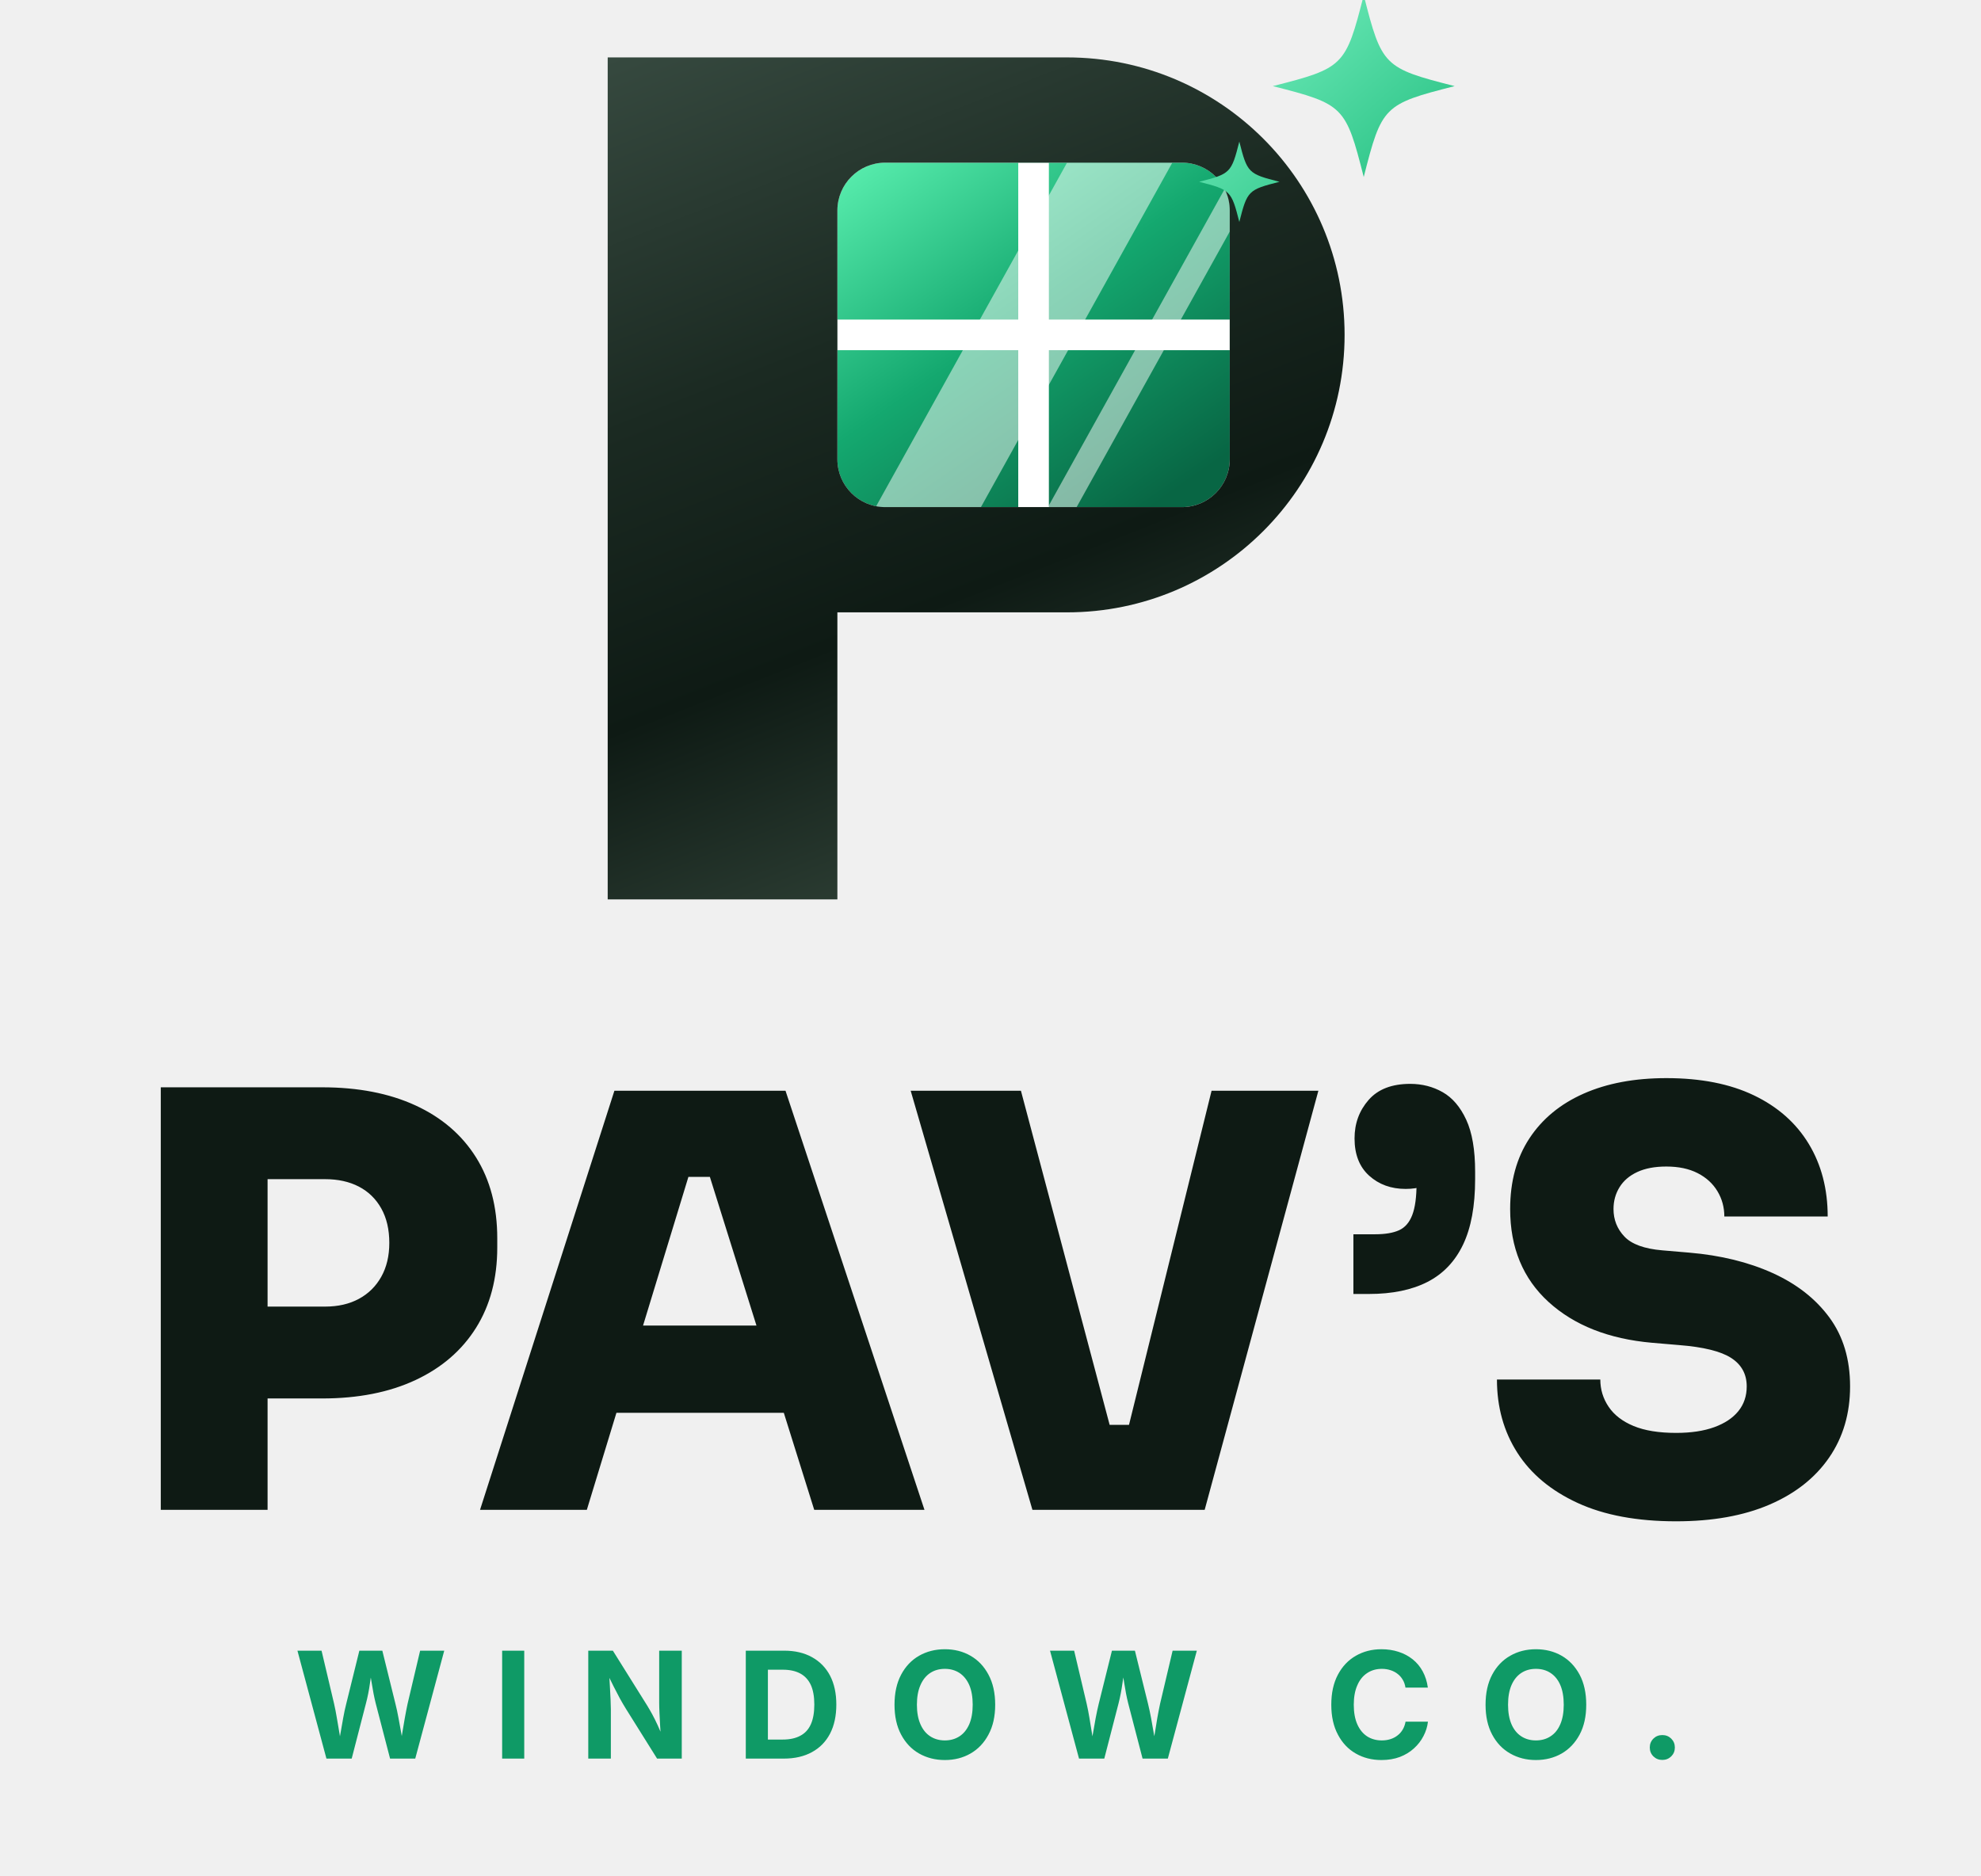
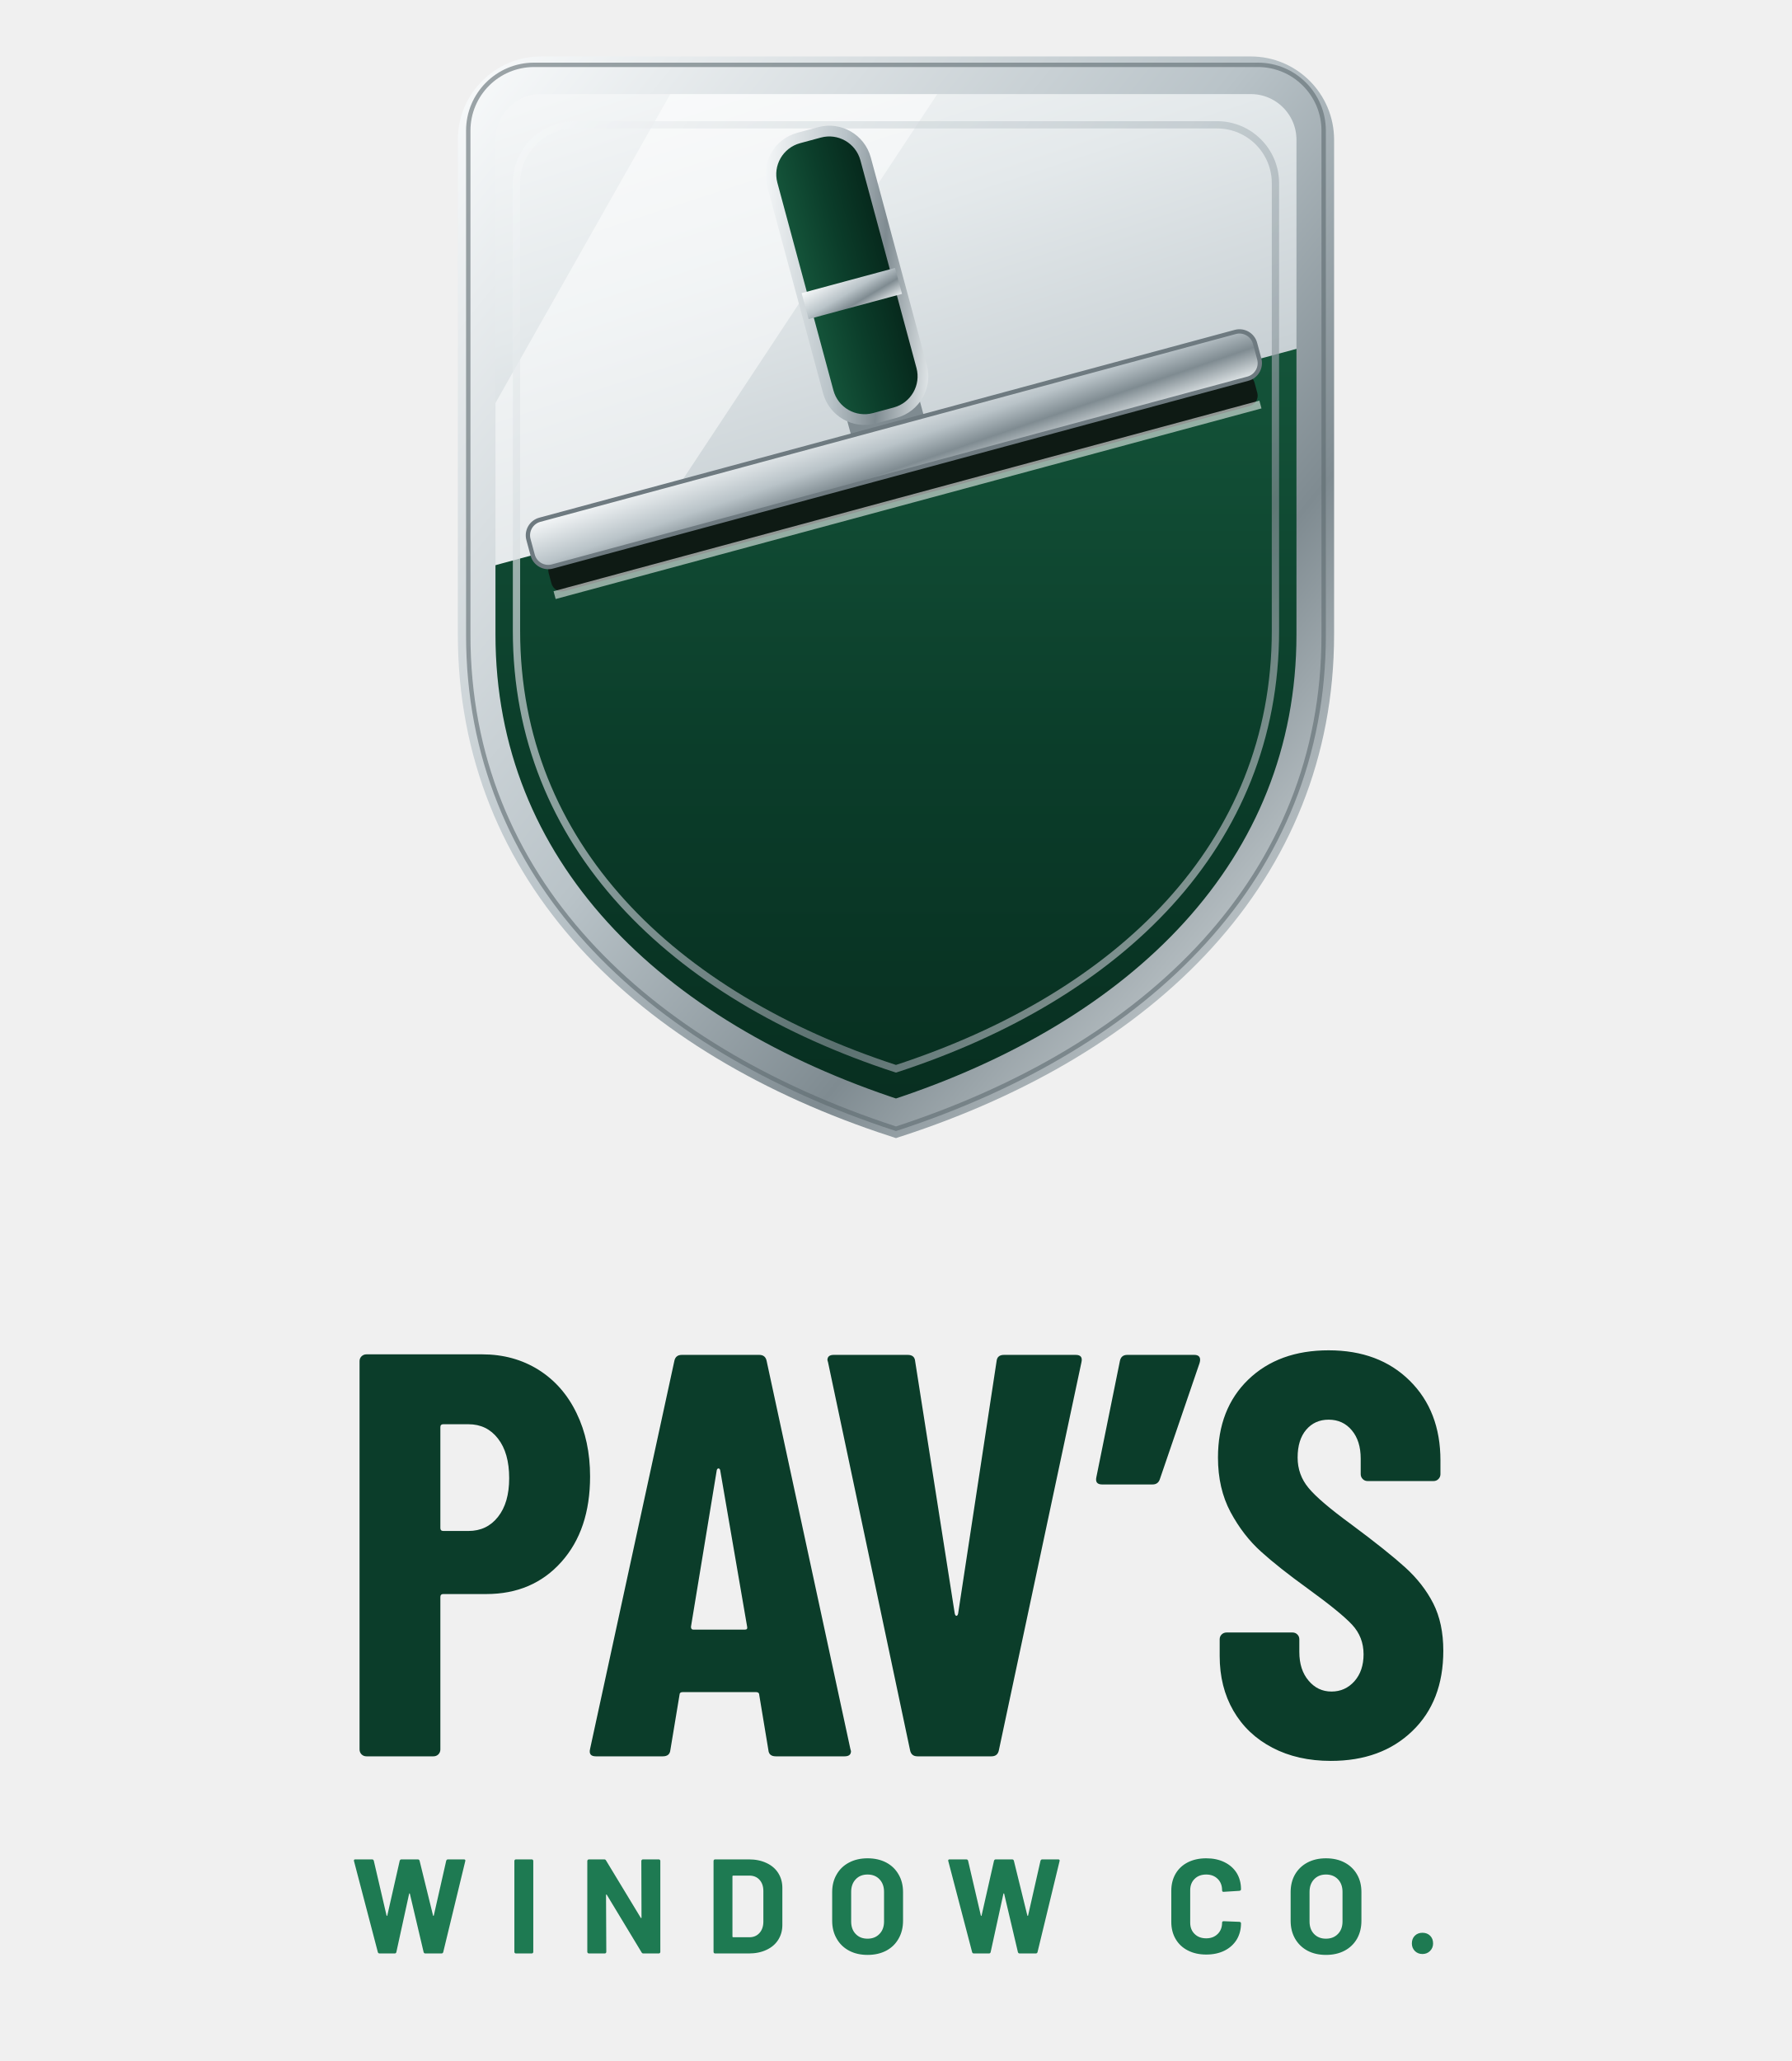
- <svg xmlns="http://www.w3.org/2000/svg" viewBox="0 0 207 196" width="207" height="196">
+ <svg xmlns="http://www.w3.org/2000/svg" viewBox="0 0 200 230" width="200" height="230">
  <defs>
-     <clipPath id="s-day-clip">
-       <path d="M39 17H70A5 5 0 0 1 75 22V48A5 5 0 0 1 70 53H39A5 5 0 0 1 34 48V22A5 5 0 0 1 39 17Z" />
+     <clipPath id="ls-day-c">
+       <path d="M34 14H166A12 12 0 0 1 178 26V118C178 162 146 193 100 208C54 193 22 162 22 118V26A12 12 0 0 1 34 14Z" />
    </clipPath>
-     <linearGradient id="s-day-body" x1="0" y1="0" x2="0.35" y2="1">
-       <stop offset="0" stop-color="#36493F" />
-       <stop offset="0.4" stop-color="#1B2A22" />
-       <stop offset="0.72" stop-color="#0E1A14" />
-       <stop offset="1" stop-color="#2B3C32" />
+     <linearGradient id="ls-day-silver" x1="0" y1="0" x2="0.3" y2="1">
+       <stop offset="0" stop-color="#FFFFFF" />
+       <stop offset="0.3" stop-color="#E4E9EB" />
+       <stop offset="0.7" stop-color="#AEB9BF" />
+       <stop offset="1" stop-color="#DDE3E6" />
    </linearGradient>
-     <linearGradient id="s-day-win" x1="0" y1="0" x2="0.8" y2="1">
-       <stop offset="0" stop-color="#5BF0B0" />
-       <stop offset="0.5" stop-color="#14A86F" />
-       <stop offset="1" stop-color="#086644" />
+     <linearGradient id="ls-day-rim" x1="0" y1="0" x2="1" y2="1">
+       <stop offset="0" stop-color="#F7F9FA" />
+       <stop offset="0.45" stop-color="#B9C3C8" />
+       <stop offset="0.7" stop-color="#7F8B91" />
+       <stop offset="1" stop-color="#E6EBED" />
    </linearGradient>
-     <linearGradient id="s-day-spark" x1="0" y1="0" x2="1" y2="1">
-       <stop offset="0" stop-color="#7FF5C6" />
-       <stop offset="1" stop-color="#19B878" />
+     <linearGradient id="ls-day-green" x1="0" y1="0" x2="0" y2="1">
+       <stop offset="0" stop-color="#15563B" />
+       <stop offset="0.45" stop-color="#0B3D2A" />
+       <stop offset="1" stop-color="#06271B" />
+     </linearGradient>
+     <linearGradient id="ls-day-handle" x1="0" y1="0" x2="1" y2="0">
+       <stop offset="0" stop-color="#15563B" />
+       <stop offset="0.5" stop-color="#0B3D2A" />
+       <stop offset="1" stop-color="#06271B" />
    </linearGradient>
  </defs>
-   <g transform="translate(53.50 0)">
-     <path d="M39 17H70A5 5 0 0 1 75 22V48A5 5 0 0 1 70 53H39A5 5 0 0 1 34 48V22A5 5 0 0 1 39 17Z" fill="url(#s-day-win)" />
-     <path d="M38 53L58 17h11L49 53ZM56 53L76 17h3L59 53Z" fill="#FFFFFF" opacity="0.5" clip-path="url(#s-day-clip)" />
-     <path d="M52.9 17h3.2v36h-3.2ZM34 33.4h41v3.2h-41Z" fill="#FFFFFF" />
-     <path fill-rule="evenodd" d="M10 6H58A29 29 0 0 1 58 64H34V94H10ZM39 17H70A5 5 0 0 1 75 22V48A5 5 0 0 1 70 53H39A5 5 0 0 1 34 48V22A5 5 0 0 1 39 17Z" fill="url(#s-day-body)" />
-     <path d="M89 -0.5C90.881 6.91 91.09 7.119 98.5 9C91.09 10.881 90.881 11.09 89 18.5C87.119 11.09 86.91 10.881 79.5 9C86.91 7.119 87.119 6.91 89 -0.5ZM76 14.8C76.832 18.076 76.924 18.168 80.2 19C76.924 19.832 76.832 19.924 76 23.2C75.168 19.924 75.076 19.832 71.8 19C75.076 18.168 75.168 18.076 76 14.8Z" fill="url(#s-day-spark)" />
+   <g transform="translate(40.00 0) scale(0.6)">
+     <g clip-path="url(#ls-day-c)">
+       <rect width="200" height="220" fill="url(#ls-day-silver)" />
+       <path d="M60 14L110 14L40 120L0 120Z" fill="#FFFFFF" opacity="0.5" />
+       <path d="M0 112L200 58L200 240L0 240Z" fill="url(#ls-day-green)" />
+       <path d="M34 14H166A12 12 0 0 1 178 26V118C178 162 146 193 100 208C54 193 22 162 22 118V26A12 12 0 0 1 34 14Z" fill="none" stroke="url(#ls-day-rim)" stroke-width="1.5" opacity="0.7" transform="translate(100 111) scale(0.905) translate(-100 -111)" />
+     </g>
+     <g transform="translate(100 85) rotate(-15.11)">
+       <rect x="-7" y="-14" width="14" height="10" fill="#7F8B91" />
+       <rect x="-9" y="-62" width="18" height="54" rx="7" fill="url(#ls-day-handle)" stroke="url(#ls-day-rim)" stroke-width="2" />
+       <rect x="-9" y="-34" width="18" height="5" fill="url(#ls-day-rim)" />
+       <rect x="-68" y="2" width="136" height="6" rx="2" fill="#0E1A14" />
+       <rect x="-68" y="7.5" width="136" height="1.5" fill="#FFFFFF" opacity="0.55" />
+       <rect x="-70" y="-6" width="140" height="9" rx="3" fill="url(#ls-day-rim)" stroke="#6E7A80" stroke-width="0.8" />
+     </g>
+     <path d="M34 14H166A12 12 0 0 1 178 26V118C178 162 146 193 100 208C54 193 22 162 22 118V26A12 12 0 0 1 34 14Z" fill="none" stroke="url(#ls-day-rim)" stroke-width="7" />
+     <path d="M34 14H166A12 12 0 0 1 178 26V118C178 162 146 193 100 208C54 193 22 162 22 118V26A12 12 0 0 1 34 14Z" fill="none" stroke="#5E6A70" stroke-width="0.8" transform="translate(100 111) scale(1.02) translate(-100 -111)" opacity="0.6" />
  </g>
-   <path fill="#0E1A14" d="M33.66 146.16L26.76 146.16L26.76 136.56L33.96 136.56Q36.00 136.56 37.50 135.75Q39.00 134.94 39.84 133.44Q40.68 131.94 40.68 129.90L40.68 129.90Q40.68 127.80 39.84 126.30Q39.00 124.80 37.50 124.02Q36.00 123.24 33.96 123.24L33.96 123.24L26.76 123.24L26.76 113.64L33.66 113.64Q39.30 113.64 43.41 115.53Q47.52 117.42 49.74 120.96Q51.96 124.50 51.96 129.42L51.96 129.42L51.96 130.38Q51.96 135.24 49.74 138.78Q47.52 142.32 43.41 144.24Q39.30 146.16 33.66 146.16L33.66 146.16ZM27.96 157.80L16.80 157.80L16.80 113.64L27.96 113.64L27.96 157.80ZM61.32 157.80L50.16 157.80L64.20 114.00L82.08 114.00L96.60 157.80L85.08 157.80L73.80 121.80L76.98 123.00L69.06 123.00L72.30 121.80L61.32 157.80ZM84.96 147.66L61.62 147.66L64.98 138.54L81.60 138.54L84.96 147.66ZM125.88 157.80L107.88 157.80L95.16 114.00L106.68 114.00L116.22 149.94L114.12 148.92L119.88 148.92L117.72 149.94L126.60 114.00L137.76 114.00L125.88 157.80ZM143.04 135.24L141.42 135.24L141.42 129L143.70 129Q145.26 129 146.19 128.58Q147.12 128.16 147.57 126.99Q148.02 125.82 148.02 123.66L148.02 123.66L148.02 119.28L150.00 123.36Q149.58 123.72 148.74 123.99Q147.90 124.26 146.88 124.26L146.88 124.26Q144.60 124.26 143.07 122.88Q141.54 121.50 141.54 118.98L141.54 118.98Q141.54 116.64 143.01 114.96Q144.48 113.28 147.36 113.28L147.36 113.28Q149.22 113.28 150.75 114.15Q152.28 115.02 153.21 117.03Q154.14 119.04 154.14 122.46L154.14 122.46L154.14 123.24Q154.14 127.44 152.88 130.08Q151.62 132.72 149.16 133.98Q146.70 135.24 143.04 135.24L143.04 135.24ZM175.14 159L175.14 159Q169.02 159 164.85 157.08Q160.68 155.16 158.55 151.83Q156.42 148.50 156.42 144.18L156.42 144.18L167.22 144.18Q167.22 145.74 168.09 147.03Q168.96 148.32 170.70 149.04Q172.44 149.76 175.14 149.76L175.14 149.76Q177.48 149.76 179.13 149.16Q180.78 148.56 181.65 147.48Q182.52 146.40 182.52 144.90L182.52 144.90Q182.52 142.98 180.90 141.93Q179.28 140.88 175.44 140.58L175.44 140.58L172.62 140.34Q165.84 139.74 161.82 136.08Q157.80 132.42 157.80 126.36L157.80 126.36Q157.80 122.04 159.81 118.98Q161.82 115.92 165.48 114.30Q169.14 112.68 174.12 112.68L174.12 112.68Q179.52 112.68 183.27 114.48Q187.02 116.28 189.00 119.55Q190.98 122.82 190.98 127.14L190.98 127.14L180.18 127.14Q180.18 125.70 179.46 124.50Q178.74 123.30 177.39 122.61Q176.04 121.92 174.12 121.92L174.12 121.92Q172.32 121.92 171.09 122.49Q169.86 123.06 169.23 124.08Q168.60 125.10 168.60 126.36L168.60 126.36Q168.60 128.04 169.74 129.24Q170.88 130.44 173.70 130.68L173.70 130.68L176.52 130.92Q181.44 131.34 185.22 133.05Q189.00 134.76 191.16 137.70Q193.32 140.64 193.32 144.90L193.32 144.90Q193.32 149.16 191.13 152.34Q188.94 155.52 184.89 157.26Q180.84 159 175.14 159Z" />
-   <path fill="#0F9A66" d="M36.75 183.80L34.11 183.80L31.08 172.52L33.60 172.52L34.91 178.07Q35.07 178.77 35.20 179.56Q35.34 180.35 35.47 181.15Q35.59 181.95 35.72 182.68L35.72 182.68L35.31 182.68Q35.44 181.95 35.58 181.15Q35.72 180.35 35.86 179.56Q36.00 178.77 36.18 178.07L36.18 178.07L37.55 172.52L39.95 172.52L41.32 178.07Q41.50 178.77 41.64 179.56Q41.79 180.35 41.93 181.15Q42.07 181.95 42.20 182.68L42.20 182.68L41.78 182.68Q41.91 181.95 42.03 181.15Q42.16 180.35 42.30 179.56Q42.44 178.77 42.59 178.07L42.59 178.07L43.90 172.52L46.42 172.52L43.39 183.80L40.76 183.80L39.26 178.03Q39.02 177.07 38.85 175.95Q38.67 174.83 38.46 173.64L38.46 173.64L39.04 173.64Q38.80 174.80 38.66 175.91Q38.51 177.01 38.24 178.03L38.24 178.03L36.75 183.80ZM52.47 172.52L54.78 172.52L54.78 183.80L52.47 183.80L52.47 172.52ZM63.83 183.80L61.47 183.80L61.47 172.52L64.04 172.52L67.61 178.23Q67.88 178.67 68.16 179.18Q68.44 179.70 68.73 180.33Q69.02 180.95 69.31 181.74L69.31 181.74L69.08 181.74Q69.02 181.11 68.98 180.40Q68.94 179.69 68.91 179.04Q68.88 178.39 68.88 177.93L68.88 177.93L68.88 172.52L71.24 172.52L71.24 183.80L68.66 183.80L65.42 178.62Q65.06 178.04 64.76 177.49Q64.46 176.94 64.13 176.28Q63.80 175.62 63.35 174.70L63.35 174.70L63.64 174.70Q63.69 175.51 63.73 176.26Q63.78 177.01 63.80 177.62Q63.83 178.23 63.83 178.62L63.83 178.62L63.83 183.80ZM81.90 183.80L81.90 183.80L78.98 183.80L78.98 181.81L81.79 181.81Q82.88 181.81 83.61 181.42Q84.35 181.04 84.72 180.23Q85.09 179.42 85.09 178.15L85.09 178.15Q85.09 176.90 84.72 176.09Q84.34 175.29 83.61 174.90Q82.88 174.51 81.80 174.51L81.80 174.51L78.92 174.51L78.92 172.52L81.94 172.52Q83.63 172.52 84.85 173.20Q86.08 173.88 86.74 175.14Q87.39 176.40 87.39 178.15L87.39 178.15Q87.39 179.92 86.74 181.18Q86.08 182.45 84.85 183.12Q83.62 183.80 81.90 183.80ZM77.93 172.52L80.24 172.52L80.24 183.80L77.93 183.80L77.93 172.52ZM98.73 183.95L98.73 183.95Q97.24 183.95 96.04 183.27Q94.85 182.59 94.16 181.29Q93.47 180.00 93.47 178.17L93.47 178.17Q93.47 176.33 94.16 175.03Q94.85 173.73 96.04 173.05Q97.24 172.37 98.73 172.37L98.73 172.37Q100.23 172.37 101.41 173.05Q102.60 173.73 103.29 175.03Q103.99 176.33 103.99 178.17L103.99 178.17Q103.99 180.00 103.29 181.29Q102.60 182.59 101.41 183.27Q100.23 183.95 98.73 183.95ZM98.73 181.90L98.73 181.90Q99.60 181.90 100.26 181.47Q100.91 181.05 101.28 180.21Q101.64 179.37 101.64 178.17L101.64 178.17Q101.64 176.95 101.28 176.11Q100.91 175.28 100.26 174.85Q99.60 174.42 98.73 174.42L98.73 174.42Q97.86 174.42 97.20 174.85Q96.54 175.29 96.18 176.12Q95.81 176.96 95.81 178.17L95.81 178.17Q95.81 179.37 96.18 180.21Q96.54 181.04 97.20 181.47Q97.86 181.90 98.73 181.90ZM115.39 183.80L112.75 183.80L109.72 172.52L112.24 172.52L113.55 178.07Q113.71 178.77 113.84 179.56Q113.97 180.35 114.10 181.15Q114.23 181.95 114.35 182.68L114.35 182.68L113.94 182.68Q114.08 181.95 114.21 181.15Q114.35 180.35 114.49 179.56Q114.64 178.77 114.81 178.07L114.81 178.07L116.19 172.52L118.59 172.52L119.96 178.07Q120.13 178.77 120.28 179.56Q120.42 180.35 120.56 181.15Q120.70 181.95 120.84 182.68L120.84 182.68L120.41 182.68Q120.54 181.95 120.67 181.15Q120.79 180.35 120.93 179.56Q121.07 178.77 121.22 178.07L121.22 178.07L122.53 172.52L125.06 172.52L122.03 183.80L119.39 183.80L117.89 178.03Q117.65 177.07 117.48 175.95Q117.31 174.83 117.10 173.64L117.10 173.64L117.67 173.64Q117.44 174.80 117.29 175.91Q117.14 177.01 116.88 178.03L116.88 178.03L115.39 183.80ZM144.35 183.95L144.35 183.95Q142.85 183.95 141.67 183.27Q140.48 182.59 139.80 181.29Q139.11 180.00 139.11 178.17L139.11 178.17Q139.11 176.33 139.80 175.03Q140.49 173.73 141.68 173.05Q142.87 172.37 144.35 172.37L144.35 172.37Q145.31 172.37 146.14 172.64Q146.97 172.91 147.61 173.42Q148.26 173.94 148.66 174.68Q149.07 175.43 149.20 176.38L149.20 176.38L146.86 176.38Q146.79 175.91 146.57 175.55Q146.36 175.19 146.03 174.94Q145.71 174.69 145.30 174.56Q144.88 174.42 144.40 174.42L144.40 174.42Q143.52 174.42 142.86 174.86Q142.19 175.30 141.83 176.14Q141.46 176.97 141.46 178.17L141.46 178.17Q141.46 179.39 141.83 180.22Q142.20 181.05 142.86 181.48Q143.52 181.90 144.39 181.90L144.39 181.90Q144.87 181.90 145.28 181.77Q145.70 181.64 146.03 181.38Q146.36 181.13 146.57 180.77Q146.79 180.40 146.87 179.94L146.87 179.94L149.21 179.94Q149.12 180.73 148.74 181.45Q148.37 182.17 147.75 182.73Q147.13 183.30 146.27 183.63Q145.42 183.95 144.35 183.95ZM160.49 183.95L160.49 183.95Q159.00 183.95 157.81 183.27Q156.61 182.59 155.92 181.29Q155.23 180.00 155.23 178.17L155.23 178.17Q155.23 176.33 155.92 175.03Q156.61 173.73 157.81 173.05Q159.00 172.37 160.49 172.37L160.49 172.37Q161.99 172.37 163.18 173.05Q164.36 173.73 165.06 175.03Q165.75 176.33 165.75 178.17L165.75 178.17Q165.75 180.00 165.06 181.29Q164.36 182.59 163.18 183.27Q161.99 183.95 160.49 183.95ZM160.49 181.90L160.49 181.90Q161.37 181.90 162.02 181.47Q162.68 181.05 163.04 180.21Q163.40 179.37 163.40 178.17L163.40 178.17Q163.40 176.95 163.04 176.11Q162.68 175.28 162.02 174.85Q161.37 174.42 160.49 174.42L160.49 174.42Q159.62 174.42 158.96 174.85Q158.30 175.29 157.94 176.12Q157.58 176.96 157.58 178.17L157.58 178.17Q157.58 179.37 157.94 180.21Q158.30 181.04 158.96 181.47Q159.62 181.90 160.49 181.90ZM173.70 183.94L173.70 183.94Q173.15 183.94 172.77 183.57Q172.39 183.19 172.39 182.64L172.39 182.64Q172.39 182.09 172.77 181.71Q173.15 181.34 173.70 181.34L173.70 181.34Q174.25 181.34 174.63 181.71Q175.01 182.09 175.01 182.64L175.01 182.64Q175.01 183.19 174.63 183.57Q174.25 183.94 173.70 183.94Z" />
+   <path d="M53.82 151.14Q57.34 151.14 60.10 152.86Q62.85 154.59 64.35 157.70Q65.86 160.80 65.86 164.77L65.86 164.77Q65.86 170.72 62.66 174.30Q59.46 177.89 54.27 177.89L54.27 177.89L49.47 177.89Q49.15 177.89 49.15 178.21L49.15 178.21L49.15 195.23Q49.15 195.55 48.93 195.78Q48.70 196 48.38 196L48.38 196L40.90 196Q40.58 196 40.35 195.78Q40.13 195.55 40.13 195.23L40.13 195.23L40.13 151.90Q40.13 151.58 40.35 151.36Q40.58 151.14 40.90 151.14L40.90 151.14L53.82 151.14ZM52.29 170.85Q54.34 170.85 55.58 169.28Q56.83 167.71 56.83 164.96L56.83 164.96Q56.83 162.14 55.58 160.54Q54.34 158.94 52.29 158.94L52.29 158.94L49.47 158.94Q49.15 158.94 49.15 159.26L49.15 159.26L49.15 170.53Q49.15 170.85 49.47 170.85L49.47 170.85L52.29 170.85ZM86.59 196Q85.82 196 85.76 195.30L85.76 195.30L84.74 189.15Q84.74 188.83 84.35 188.83L84.35 188.83L76.22 188.83Q75.84 188.83 75.84 189.15L75.84 189.15L74.82 195.30Q74.75 196 73.98 196L73.98 196L66.50 196Q65.66 196 65.86 195.17L65.86 195.17L75.26 151.90Q75.39 151.20 76.10 151.20L76.10 151.20L84.74 151.20Q85.44 151.20 85.57 151.90L85.57 151.90L94.91 195.17L94.98 195.42Q94.98 196 94.27 196L94.27 196L86.59 196ZM77.12 181.54Q77.12 181.86 77.38 181.86L77.38 181.86L83.14 181.86Q83.46 181.86 83.39 181.54L83.39 181.54L80.38 164.06Q80.32 163.87 80.19 163.87Q80.06 163.87 80 164.06L80 164.06L77.12 181.54ZM102.40 196Q101.70 196 101.57 195.30L101.57 195.30L92.42 152.03L92.35 151.78Q92.35 151.20 93.06 151.20L93.06 151.20L101.31 151.20Q102.08 151.20 102.14 151.90L102.14 151.90L106.56 180.06Q106.62 180.32 106.75 180.32Q106.88 180.32 106.94 180.06L106.94 180.06L111.23 151.90Q111.30 151.20 112.06 151.20L112.06 151.20L120.06 151.20Q120.90 151.20 120.70 152.03L120.70 152.03L111.49 195.30Q111.36 196 110.66 196L110.66 196L102.40 196ZM133.31 151.20Q133.70 151.20 133.86 151.42Q134.02 151.65 133.89 152.10L133.89 152.10L129.47 165.02Q129.28 165.66 128.64 165.66L128.64 165.66L123.01 165.66Q122.18 165.66 122.37 164.83L122.37 164.83L124.99 151.90Q125.12 151.20 125.82 151.20L125.82 151.20L133.31 151.20ZM148.54 196.51Q144.83 196.51 142.02 195.04Q139.20 193.57 137.66 190.91Q136.13 188.26 136.13 184.80L136.13 184.80L136.13 182.94Q136.13 182.62 136.35 182.40Q136.58 182.18 136.90 182.18L136.90 182.18L144.26 182.18Q144.58 182.18 144.80 182.40Q145.02 182.62 145.02 182.94L145.02 182.94L145.02 184.35Q145.02 186.34 146.05 187.55Q147.07 188.77 148.61 188.77L148.61 188.77Q150.14 188.77 151.17 187.62Q152.19 186.46 152.19 184.61L152.19 184.61Q152.19 182.69 150.91 181.31Q149.63 179.94 145.92 177.25L145.92 177.25Q142.72 174.94 140.74 173.15Q138.75 171.36 137.34 168.74Q135.94 166.11 135.94 162.66L135.94 162.66Q135.94 157.22 139.33 153.95Q142.72 150.69 148.29 150.69L148.29 150.69Q153.92 150.69 157.34 154.08Q160.77 157.47 160.77 162.98L160.77 162.98L160.77 164.51Q160.77 164.83 160.54 165.06Q160.32 165.28 160 165.28L160 165.28L152.64 165.28Q152.32 165.28 152.10 165.06Q151.87 164.83 151.87 164.51L151.87 164.51L151.87 162.78Q151.87 160.80 150.88 159.62Q149.89 158.43 148.29 158.43L148.29 158.43Q146.75 158.43 145.79 159.55Q144.83 160.67 144.83 162.66L144.83 162.66Q144.83 164.58 146.05 166.05Q147.26 167.52 150.85 170.14L150.85 170.14Q154.82 173.09 156.83 174.91Q158.85 176.74 159.97 178.94Q161.09 181.15 161.09 184.22L161.09 184.22Q161.09 189.86 157.63 193.18Q154.18 196.51 148.54 196.51L148.54 196.51Z" fill="#0B3D2A" />
+   <path d="M42.38 218Q42.21 218 42.17 217.85L42.17 217.85L39.51 207.69L39.50 207.63Q39.50 207.50 39.66 207.50L39.66 207.50L41.52 207.50Q41.67 207.50 41.72 207.65L41.72 207.65L43.14 213.75Q43.16 213.81 43.19 213.81Q43.22 213.81 43.23 213.75L43.23 213.75L44.61 207.66Q44.66 207.50 44.81 207.50L44.81 207.50L46.62 207.50Q46.79 207.50 46.83 207.65L46.83 207.65L48.33 213.75Q48.35 213.80 48.38 213.81Q48.41 213.81 48.42 213.75L48.42 213.75L49.80 207.66Q49.85 207.50 50.00 207.50L50.00 207.50L51.77 207.50Q51.98 207.50 51.93 207.69L51.93 207.69L49.47 217.85Q49.43 218 49.26 218L49.26 218L47.48 218Q47.33 218 47.28 217.85L47.28 217.85L45.75 211.35Q45.74 211.29 45.71 211.29Q45.68 211.29 45.66 211.35L45.66 211.35L44.24 217.84Q44.21 218 44.04 218L44.04 218L42.38 218ZM57.59 218Q57.51 218 57.46 217.95Q57.41 217.90 57.41 217.82L57.41 217.82L57.41 207.68Q57.41 207.60 57.46 207.55Q57.51 207.50 57.59 207.50L57.59 207.50L59.34 207.50Q59.42 207.50 59.47 207.55Q59.52 207.60 59.52 207.68L59.52 207.68L59.52 217.82Q59.52 217.90 59.47 217.95Q59.42 218 59.34 218L59.34 218L57.59 218ZM71.58 207.68Q71.58 207.60 71.64 207.55Q71.69 207.50 71.76 207.50L71.76 207.50L73.52 207.50Q73.59 207.50 73.65 207.55Q73.70 207.60 73.70 207.68L73.70 207.68L73.70 217.82Q73.70 217.90 73.65 217.95Q73.59 218 73.52 218L73.52 218L71.82 218Q71.67 218 71.61 217.88L71.61 217.88L67.73 211.46Q67.70 211.41 67.67 211.42Q67.64 211.43 67.64 211.49L67.64 211.49L67.67 217.82Q67.67 217.90 67.62 217.95Q67.56 218 67.49 218L67.49 218L65.73 218Q65.66 218 65.61 217.95Q65.55 217.90 65.55 217.82L65.55 217.82L65.55 207.68Q65.55 207.60 65.61 207.55Q65.66 207.50 65.73 207.50L65.73 207.50L67.43 207.50Q67.58 207.50 67.64 207.62L67.64 207.62L71.51 214.01Q71.54 214.06 71.57 214.05Q71.60 214.04 71.60 213.98L71.60 213.98L71.58 207.68ZM79.82 218Q79.74 218 79.69 217.95Q79.64 217.90 79.64 217.82L79.64 217.82L79.64 207.68Q79.64 207.60 79.69 207.55Q79.74 207.50 79.82 207.50L79.82 207.50L83.57 207.50Q84.69 207.50 85.54 207.90Q86.39 208.29 86.85 209.01Q87.32 209.74 87.32 210.68L87.32 210.68L87.32 214.82Q87.32 215.76 86.85 216.49Q86.39 217.21 85.54 217.60Q84.69 218 83.57 218L83.57 218L79.82 218ZM81.75 216.11Q81.75 216.19 81.83 216.19L81.83 216.19L83.64 216.19Q84.33 216.19 84.76 215.72Q85.19 215.25 85.20 214.47L85.20 214.47L85.20 211.03Q85.20 210.25 84.77 209.78Q84.35 209.31 83.63 209.31L83.63 209.31L81.83 209.31Q81.75 209.31 81.75 209.39L81.75 209.39L81.75 216.11ZM96.83 218.16Q95.66 218.16 94.77 217.69Q93.87 217.21 93.38 216.34Q92.88 215.48 92.88 214.35L92.88 214.35L92.88 211.15Q92.88 210.03 93.38 209.18Q93.87 208.32 94.77 207.85Q95.66 207.38 96.83 207.38L96.83 207.38Q98.01 207.38 98.91 207.85Q99.80 208.32 100.29 209.18Q100.79 210.03 100.79 211.15L100.79 211.15L100.79 214.35Q100.79 215.48 100.29 216.35Q99.80 217.22 98.91 217.69Q98.01 218.16 96.83 218.16L96.83 218.16ZM96.83 216.35Q97.65 216.35 98.16 215.82Q98.67 215.30 98.67 214.43L98.67 214.43L98.67 211.13Q98.67 210.26 98.17 209.73Q97.67 209.19 96.83 209.19L96.83 209.19Q96.00 209.19 95.50 209.73Q95.00 210.26 95.00 211.13L95.00 211.13L95.00 214.43Q95.00 215.30 95.50 215.82Q96.00 216.35 96.83 216.35L96.83 216.35ZM108.71 218Q108.54 218 108.50 217.85L108.50 217.85L105.84 207.69L105.83 207.63Q105.83 207.50 105.99 207.50L105.99 207.50L107.85 207.50Q108.00 207.50 108.05 207.65L108.05 207.65L109.47 213.75Q109.49 213.81 109.52 213.81Q109.55 213.81 109.56 213.75L109.56 213.75L110.94 207.66Q110.99 207.50 111.14 207.50L111.14 207.50L112.95 207.50Q113.12 207.50 113.16 207.65L113.16 207.65L114.66 213.75Q114.68 213.80 114.71 213.81Q114.74 213.81 114.75 213.75L114.75 213.75L116.13 207.66Q116.18 207.50 116.33 207.50L116.33 207.50L118.10 207.50Q118.31 207.50 118.26 207.69L118.26 207.69L115.80 217.85Q115.76 218 115.59 218L115.59 218L113.81 218Q113.66 218 113.61 217.85L113.61 217.85L112.08 211.35Q112.07 211.29 112.04 211.29Q112.01 211.29 111.99 211.35L111.99 211.35L110.57 217.84Q110.54 218 110.37 218L110.37 218L108.71 218ZM134.63 218.12Q133.46 218.12 132.57 217.66Q131.69 217.21 131.21 216.38Q130.73 215.56 130.73 214.47L130.73 214.47L130.73 211.01Q130.73 209.93 131.21 209.10Q131.69 208.28 132.57 207.83Q133.46 207.38 134.63 207.38L134.63 207.38Q135.78 207.38 136.66 207.81Q137.54 208.24 138.03 209.02Q138.51 209.81 138.51 210.84L138.51 210.84Q138.51 210.98 138.33 211.01L138.33 211.01L136.58 211.12L136.55 211.12Q136.40 211.12 136.40 210.95L136.40 210.95Q136.40 210.16 135.91 209.68Q135.42 209.19 134.63 209.19L134.63 209.19Q133.82 209.19 133.33 209.68Q132.84 210.16 132.84 210.95L132.84 210.95L132.84 214.56Q132.84 215.34 133.33 215.82Q133.82 216.31 134.63 216.31L134.63 216.31Q135.42 216.31 135.91 215.82Q136.40 215.34 136.40 214.56L136.40 214.56Q136.40 214.40 136.58 214.40L136.58 214.40L138.33 214.47Q138.41 214.47 138.46 214.52Q138.51 214.56 138.51 214.63L138.51 214.63Q138.51 215.66 138.03 216.46Q137.54 217.25 136.66 217.69Q135.78 218.12 134.63 218.12L134.63 218.12ZM147.99 218.16Q146.82 218.16 145.93 217.69Q145.04 217.21 144.54 216.34Q144.05 215.48 144.05 214.35L144.05 214.35L144.05 211.15Q144.05 210.03 144.54 209.18Q145.04 208.32 145.93 207.85Q146.82 207.38 147.99 207.38L147.99 207.38Q149.18 207.38 150.07 207.85Q150.96 208.32 151.46 209.18Q151.95 210.03 151.95 211.15L151.95 211.15L151.95 214.35Q151.95 215.48 151.46 216.35Q150.96 217.22 150.07 217.69Q149.18 218.16 147.99 218.16L147.99 218.16ZM147.99 216.35Q148.82 216.35 149.33 215.82Q149.84 215.30 149.84 214.43L149.84 214.43L149.84 211.13Q149.84 210.26 149.34 209.73Q148.83 209.19 147.99 209.19L147.99 209.19Q147.17 209.19 146.66 209.73Q146.16 210.26 146.16 211.13L146.16 211.13L146.16 214.43Q146.16 215.30 146.66 215.82Q147.17 216.35 147.99 216.35L147.99 216.35ZM158.76 218.06Q158.25 218.06 157.91 217.72Q157.58 217.38 157.58 216.88L157.58 216.88Q157.58 216.35 157.91 216.02Q158.24 215.69 158.76 215.69L158.76 215.69Q159.29 215.69 159.62 216.02Q159.95 216.35 159.95 216.88L159.95 216.88Q159.95 217.38 159.61 217.72Q159.27 218.06 158.76 218.06L158.76 218.06Z" fill="#1E7A52" />
</svg>
